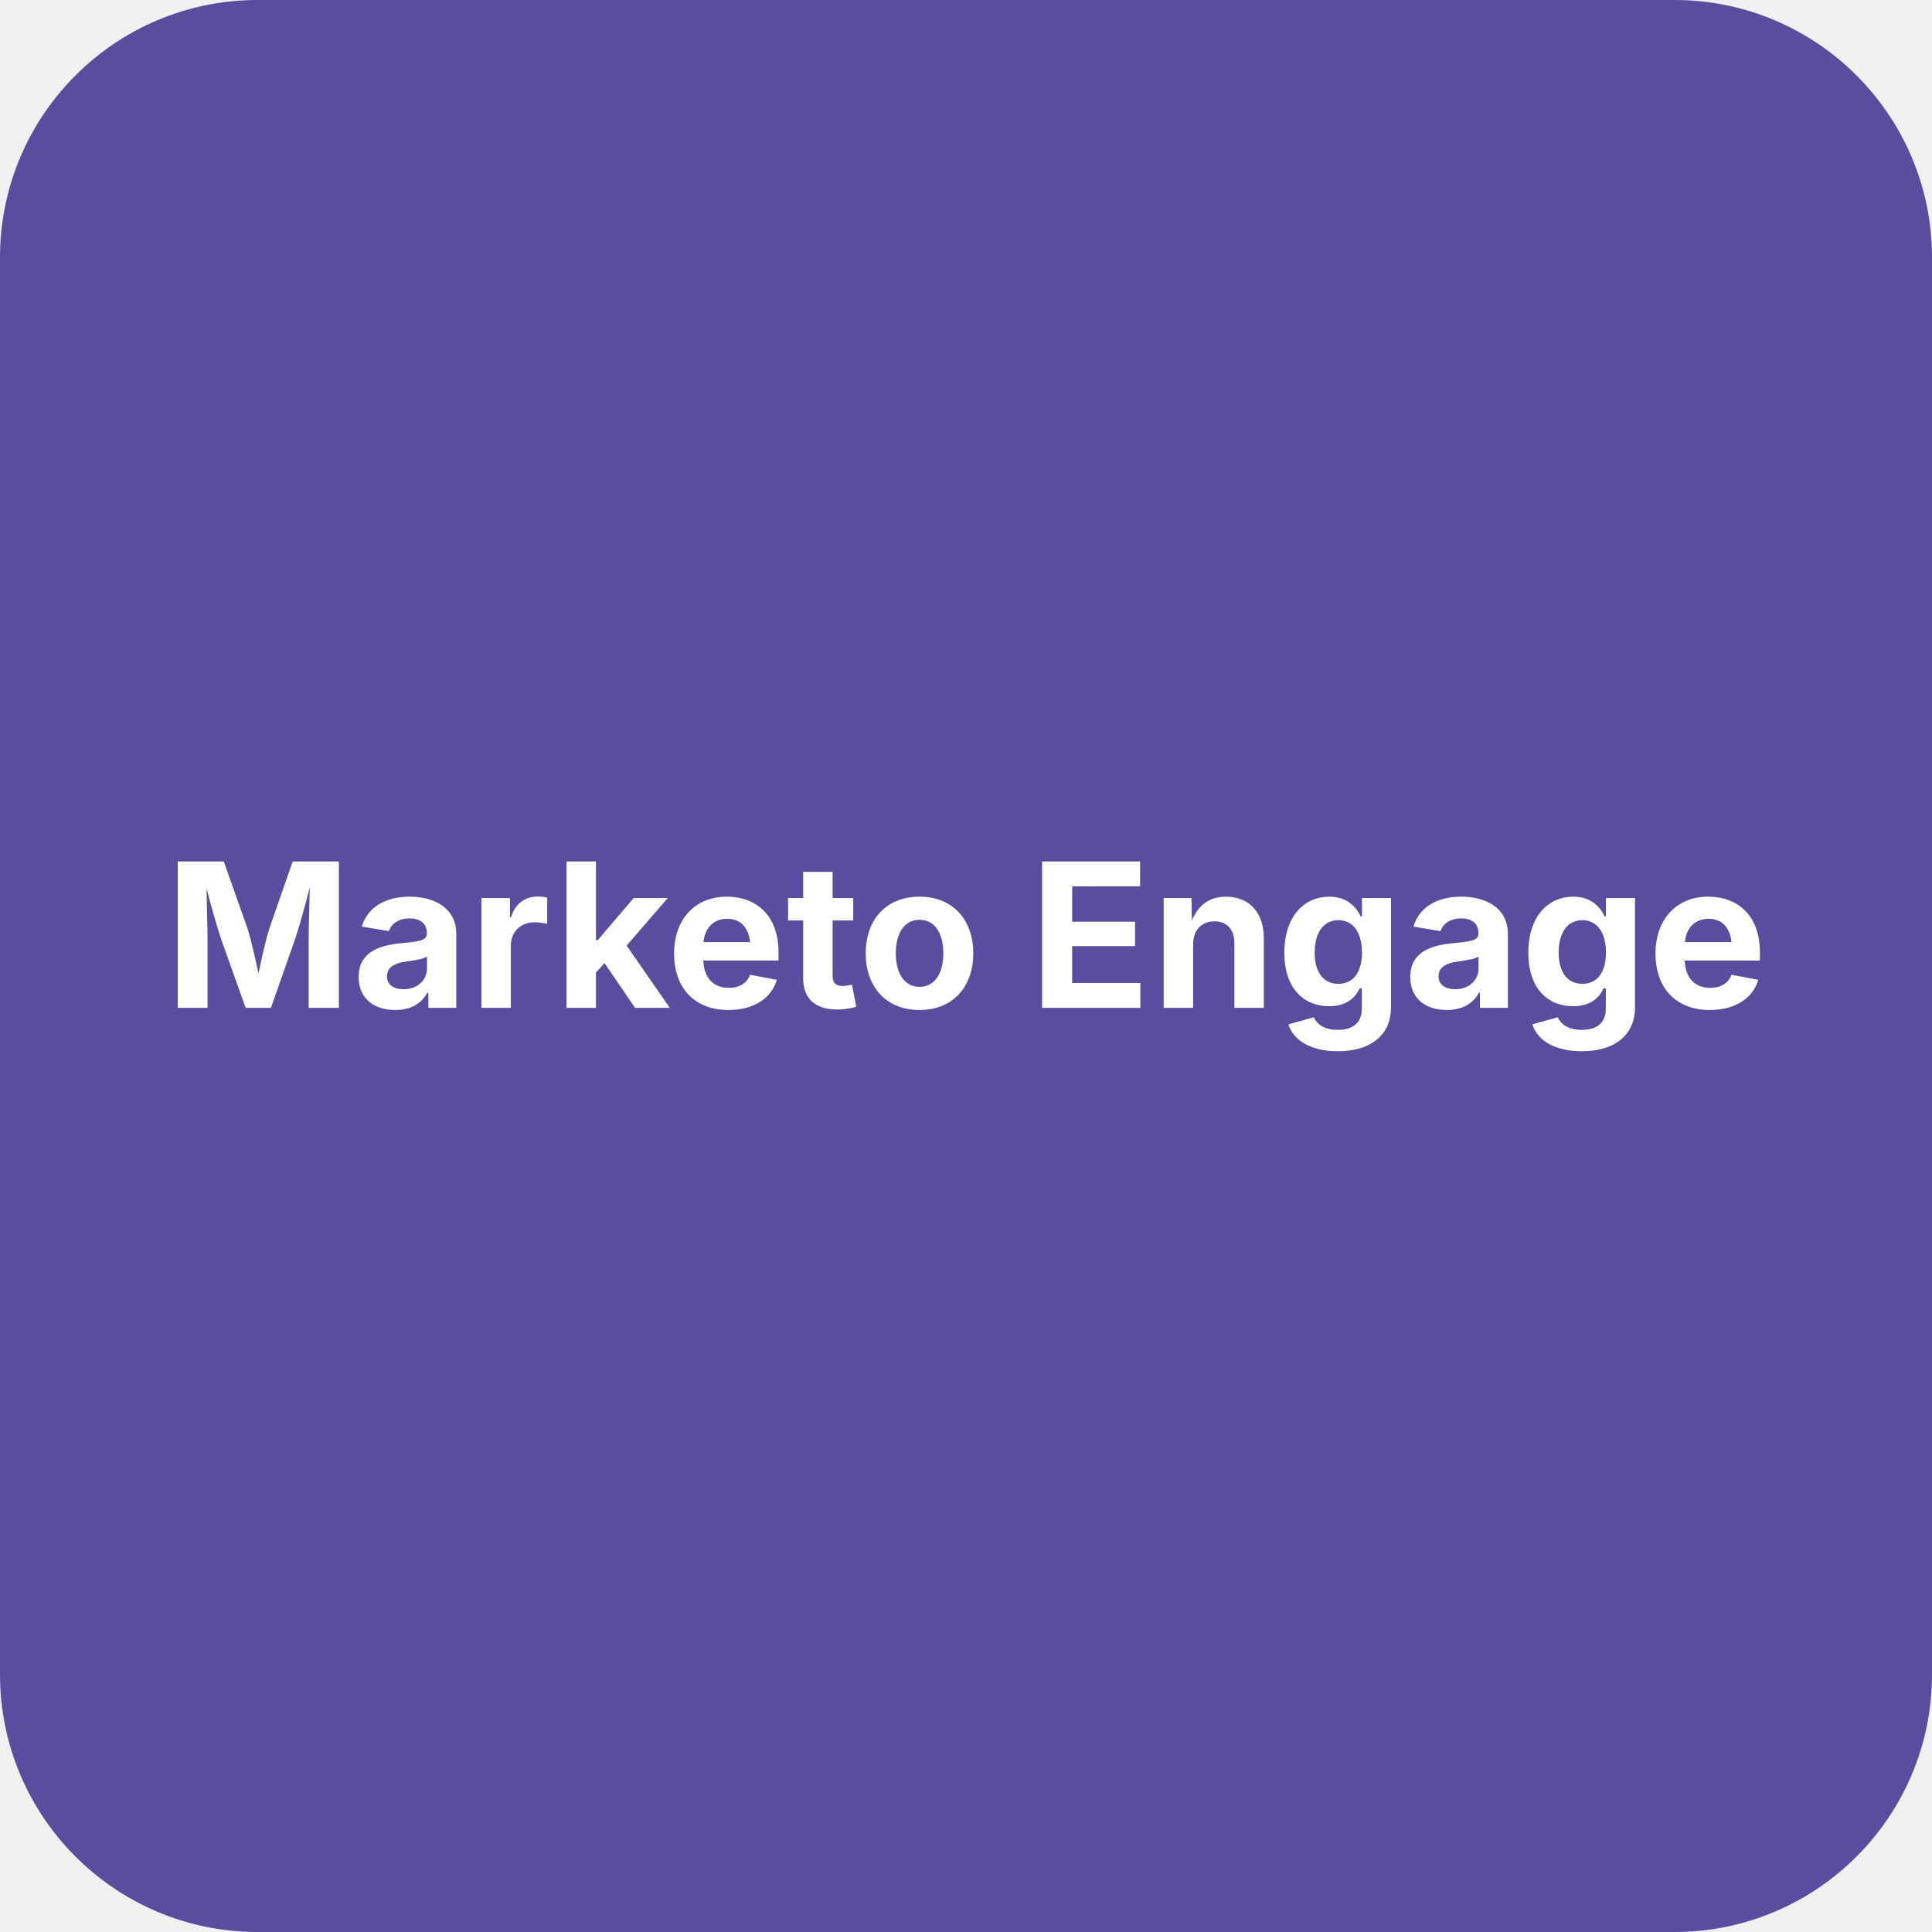
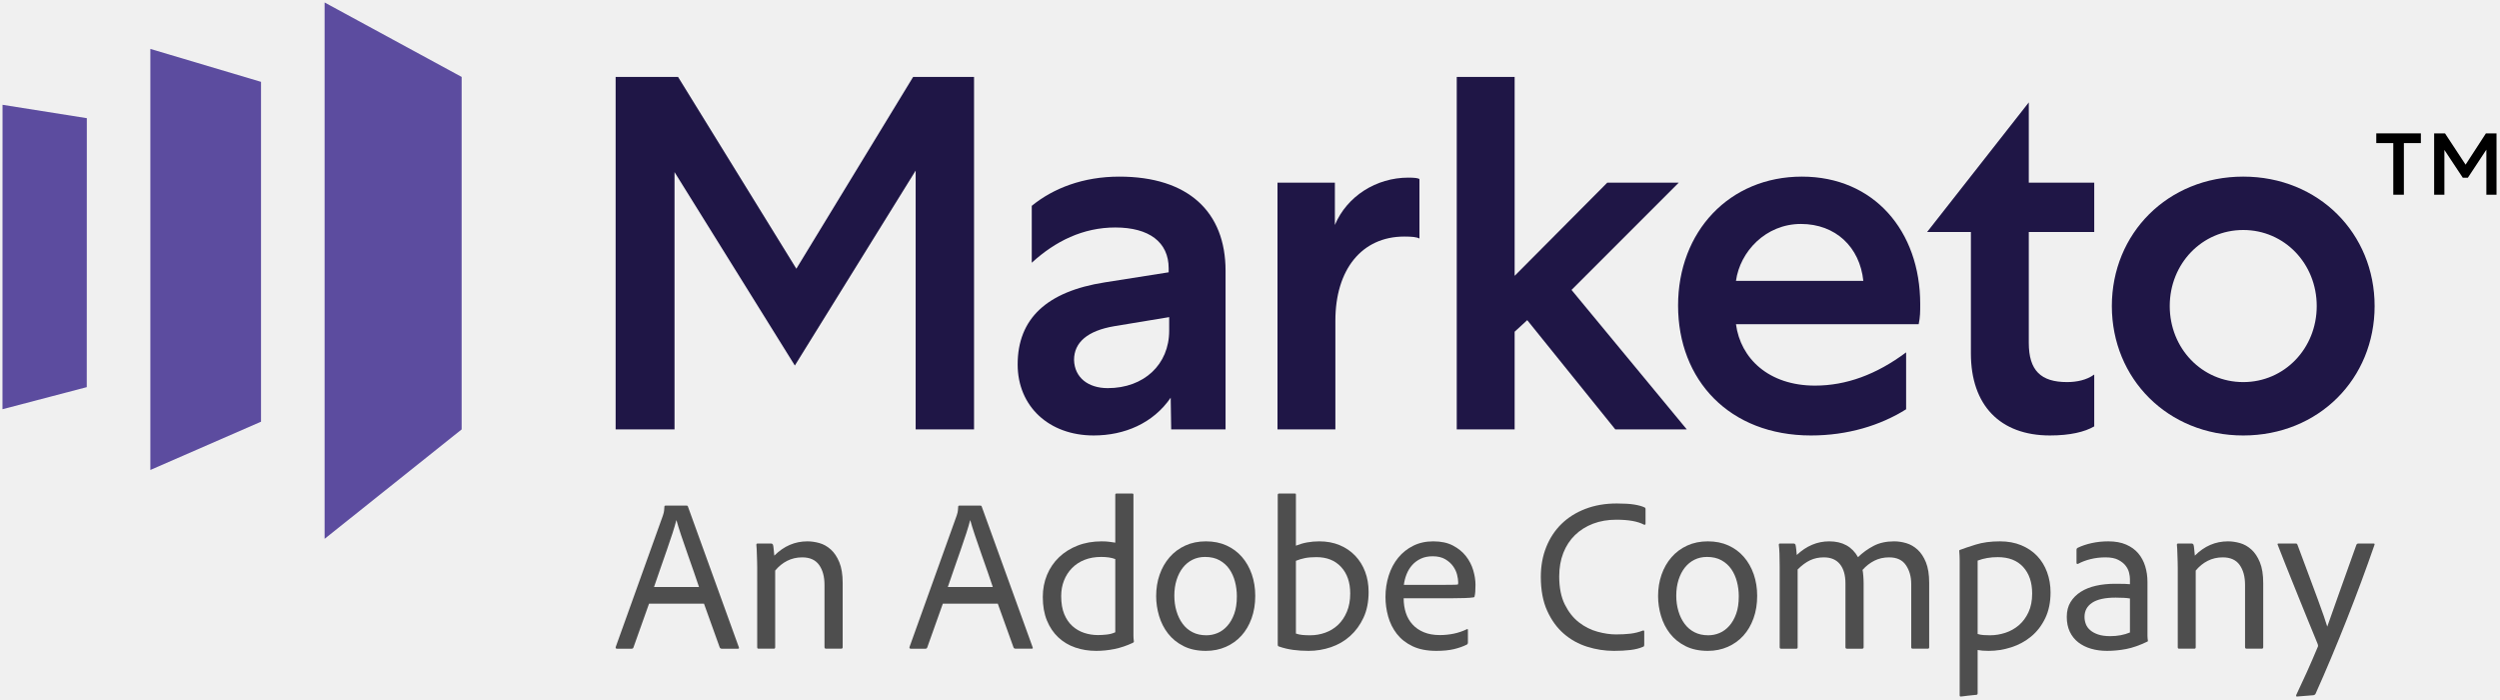
- <svg xmlns="http://www.w3.org/2000/svg" viewBox="0 0 240 240" width="240" height="240">
-   <rect width="240" height="240" rx="32" fill="#5C4C9F" />
-   <text x="120.0" y="125.2" text-anchor="middle" font-family="-apple-system, BlinkMacSystemFont, &quot;Hiragino Sans&quot;, &quot;Yu Gothic&quot;, &quot;Meiryo&quot;, sans-serif" font-size="25" font-weight="700" fill="#FFFFFF">Marketo Engage</text>
+ <svg xmlns="http://www.w3.org/2000/svg" width="5047.786mm" height="1411.378mm" viewBox="0 0 5047.786 1411.378" version="1.1" id="svg16160">
+   <defs id="defs16154" />
+   <g id="layer1" transform="translate(2506.419,561.8557)">
+     <g transform="translate(-754.9984,-366.0999)" id="g16117">
+       <path d="m -339.464,989.501 c -2.33,-6.989 -5.601,-16.608 -9.834,-28.843 -4.214,-12.234 -8.66,-24.913 -13.319,-38.018 -4.659,-13.124 -9.033,-25.784 -13.105,-38.019 -4.09,-12.252 -7.149,-22.139 -9.193,-29.732 h -0.427 c -1.743,7.006 -4.304,15.666 -7.646,26.015 -3.361,10.331 -7.148,21.552 -11.363,33.644 -4.232,12.092 -8.607,24.628 -13.106,37.592 -4.534,12.963 -8.82,25.411 -12.892,37.36 z m -100.949,33.644 -31.457,88.289 c -0.587,1.743 -1.742,2.614 -3.503,2.614 h -29.714 c -2.329,0 -3.201,-1.156 -2.614,-3.503 l 95.259,-265.257 c 0.587,-1.76 1.156,-3.717 1.743,-5.904 0.587,-2.187 1.031,-6.188 1.316,-12.021 0,-1.458 0.729,-2.188 2.187,-2.188 h 42.837 c 1.44,0 2.312,0.729 2.614,2.188 l 102.692,283.626 c 0.889,2.045 0.284,3.058 -1.743,3.058 h -33.217 c -1.458,0 -2.614,-0.729 -3.485,-2.187 l -31.901,-88.716 z" style="fill:#4e4e4e;fill-opacity:1;fill-rule:nonzero;stroke:none;stroke-width:0.353" id="path15747" />
+       <path d="m -221.906,951.038 c 0,-3.788 -0.071,-8.002 -0.213,-12.679 -0.142,-4.641 -0.285,-9.175 -0.445,-13.532 -0.143,-4.374 -0.285,-8.447 -0.427,-12.252 -0.16,-3.77 -0.373,-6.544 -0.658,-8.287 0,-1.76 0.871,-2.632 2.614,-2.632 h 27.1 c 1.743,0 3.058,0.871 3.93,2.632 0.587,2.028 1.031,4.944 1.316,8.731 0.284,3.788 0.729,8.162 1.316,13.106 19.223,-19.223 41.521,-28.843 66.861,-28.843 7.86,0 15.95,1.173 24.255,3.503 8.304,2.329 15.95,6.633 22.939,12.892 6.988,6.259 12.75,14.848 17.266,25.784 4.517,10.918 6.775,24.984 6.775,42.161 v 129.365 c 0,2.045 -1.032,3.058 -3.059,3.058 H -82.938 c -2.027,0 -3.059,-1.156 -3.059,-3.503 V 985.126 c 0,-16.608 -3.645,-29.998 -10.918,-40.205 -7.291,-10.189 -18.653,-15.293 -34.089,-15.293 -11.078,0 -21.196,2.329 -30.372,6.988 -9.176,4.659 -17.267,11.221 -24.255,19.667 v 154.705 c 0,2.045 -0.872,3.058 -2.614,3.058 h -31.03 c -1.76,0 -2.632,-1.014 -2.632,-3.058 z" style="fill:#4e4e4e;fill-opacity:1;fill-rule:nonzero;stroke:none;stroke-width:0.353" id="path15751" />
+       <path d="m 253.981,989.501 c -2.329,-6.989 -5.601,-16.608 -9.834,-28.843 -4.214,-12.234 -8.66,-24.913 -13.319,-38.018 -4.659,-13.124 -9.033,-25.784 -13.105,-38.019 -4.09,-12.252 -7.149,-22.139 -9.193,-29.732 h -0.427 c -1.743,7.006 -4.303,15.666 -7.646,26.015 -3.361,10.331 -7.148,21.552 -11.363,33.644 -4.232,12.092 -8.607,24.628 -13.106,37.592 -4.534,12.963 -8.82,25.411 -12.892,37.36 z m -100.949,33.644 -31.457,88.289 c -0.587,1.743 -1.742,2.614 -3.503,2.614 H 88.357 c -2.329,0 -3.201,-1.156 -2.614,-3.503 L 181.002,845.287 c 0.587,-1.76 1.156,-3.717 1.743,-5.904 0.587,-2.187 1.032,-6.188 1.316,-12.021 0,-1.458 0.729,-2.188 2.187,-2.188 h 42.837 c 1.44,0 2.312,0.729 2.614,2.188 l 102.692,283.626 c 0.889,2.045 0.284,3.058 -1.743,3.058 h -33.217 c -1.458,0 -2.614,-0.729 -3.485,-2.187 l -31.901,-88.716 z" style="fill:#4e4e4e;fill-opacity:1;fill-rule:nonzero;stroke:none;stroke-width:0.353" id="path15755" />
+       <path d="m 501.348,933.131 c -3.485,-1.458 -7.717,-2.56 -12.678,-3.29 -4.943,-0.711 -10.189,-1.084 -15.72,-1.084 -12.536,0 -23.757,1.956 -33.661,5.903 -9.905,3.93 -18.352,9.46 -25.34,16.591 -6.989,7.149 -12.394,15.524 -16.164,25.144 -3.806,9.602 -5.69,20.094 -5.69,31.457 0,14.279 2.045,26.371 6.117,36.275 4.072,9.905 9.62,17.995 16.608,24.255 6.988,6.259 14.919,10.847 23.81,13.763 8.891,2.916 18.138,4.374 27.758,4.374 5.832,0 11.86,-0.374 18.138,-1.102 6.259,-0.711 11.861,-2.24 16.822,-4.588 z m -38.463,185.29 c -15.151,0 -29.27,-2.258 -42.375,-6.775 -13.123,-4.517 -24.557,-11.363 -34.32,-20.538 -9.762,-9.176 -17.409,-20.538 -22.939,-34.088 -5.53,-13.55 -8.304,-29.358 -8.304,-47.425 0,-16.022 2.845,-30.87 8.518,-44.562 5.69,-13.692 13.781,-25.571 24.255,-35.617 10.492,-10.065 23.01,-17.925 37.591,-23.597 14.564,-5.69 30.728,-8.535 48.51,-8.535 6.117,0 11.203,0.302 15.293,0.871 4.072,0.587 8.144,1.173 12.234,1.76 v -96.593 c 0,-1.742 0.871,-2.614 2.632,-2.614 h 31.457 c 1.743,0 2.632,0.729 2.632,2.187 v 275.322 10.047 c 0,3.503 0.285,7.148 0.871,10.918 0,1.476 -0.729,2.49 -2.187,3.058 -12.536,5.832 -24.913,9.993 -37.147,12.465 -12.234,2.472 -24.468,3.716 -36.72,3.716" style="fill:#4e4e4e;fill-opacity:1;fill-rule:nonzero;stroke:none;stroke-width:0.353" id="path15759" />
+       <path d="m 682.691,928.757 c -9.318,0 -17.764,1.903 -25.34,5.672 -7.575,3.788 -14.066,9.122 -19.454,15.951 -5.388,6.846 -9.602,15.079 -12.661,24.699 -3.059,9.62 -4.588,20.254 -4.588,31.901 0,11.079 1.44,21.481 4.356,31.244 2.916,9.762 7.06,18.28 12.465,25.57 5.388,7.273 12.074,12.963 20.094,17.035 8.02,4.09 17.267,6.117 27.758,6.117 7.86,0 15.435,-1.529 22.726,-4.588 7.273,-3.059 13.835,-7.86 19.667,-14.421 5.815,-6.544 10.474,-14.706 13.977,-24.468 3.503,-9.762 5.246,-21.481 5.246,-35.173 0,-10.207 -1.245,-20.041 -3.717,-29.501 -2.472,-9.46 -6.259,-17.925 -11.363,-25.357 -5.103,-7.415 -11.736,-13.39 -19.88,-17.907 -8.162,-4.517 -17.925,-6.775 -29.287,-6.775 m 1.76,-31.474 c 15.435,0 29.27,2.774 41.504,8.304 12.234,5.548 22.655,13.266 31.261,23.17 8.589,9.905 15.204,21.552 19.88,34.96 4.659,13.407 6.989,27.971 6.989,43.69 0,16.608 -2.472,31.759 -7.433,45.451 -4.961,13.71 -11.79,25.358 -20.539,34.96 -8.731,9.62 -19.223,17.125 -31.457,22.512 -12.234,5.388 -25.642,8.091 -40.205,8.091 -17.48,0 -32.559,-3.218 -45.238,-9.62 -12.679,-6.402 -23.099,-14.848 -31.243,-25.34 -8.162,-10.491 -14.208,-22.37 -18.138,-35.617 -3.93,-13.265 -5.904,-26.584 -5.904,-39.992 0,-15.435 2.329,-29.857 6.989,-43.264 4.659,-13.39 11.363,-25.126 20.112,-35.173 8.731,-10.065 19.294,-17.924 31.688,-23.597 12.377,-5.69 26.282,-8.535 41.735,-8.535" style="fill:#4e4e4e;fill-opacity:1;fill-rule:nonzero;stroke:none;stroke-width:0.353" id="path15763" />
+       <path d="m 975.919,1002.606 c 0,-22.424 -6.117,-40.277 -18.352,-53.525 -12.234,-13.265 -28.842,-19.898 -49.826,-19.898 -9.318,0 -17.177,0.658 -23.597,1.974 -6.402,1.316 -12.377,3.129 -17.907,5.459 v 146.845 c 4.072,1.458 8.446,2.401 13.105,2.828 4.659,0.445 9.905,0.658 15.737,0.658 10.491,0 20.609,-1.742 30.372,-5.246 9.744,-3.485 18.351,-8.731 25.784,-15.719 7.433,-7.006 13.39,-15.808 17.907,-26.442 4.517,-10.633 6.775,-22.939 6.775,-36.933 M 863.18,800.707 c 1.156,0 1.956,0.071 2.4,0.213 0.427,0.16 0.658,0.96 0.658,2.401 v 102.71 c 14.261,-5.832 29.998,-8.749 47.194,-8.749 15.15,0 28.843,2.56 41.077,7.646 12.234,5.104 22.725,12.252 31.474,21.428 8.731,9.176 15.435,19.952 20.094,32.328 4.659,12.394 6.989,26.016 6.989,40.864 0,19.809 -3.432,37.076 -10.261,51.781 -6.846,14.724 -15.88,27.1 -27.1,37.147 -11.22,10.065 -24.113,17.569 -38.676,22.512 -14.564,4.943 -29.572,7.433 -45.007,7.433 -11.079,0 -21.499,-0.658 -31.243,-1.974 -9.78,-1.316 -19.311,-3.556 -28.629,-6.775 -1.76,-0.284 -2.632,-1.6 -2.632,-3.93 V 803.321 c 0,-1.743 1.032,-2.614 3.059,-2.614 z" style="fill:#4e4e4e;fill-opacity:1;fill-rule:nonzero;stroke:none;stroke-width:0.353" id="path15767" />
+       <path d="m 1165.584,985.126 c 10.776,0 17.996,-0.071 21.641,-0.213 3.628,-0.143 5.744,-0.374 6.33,-0.658 0.285,-0.587 0.445,-1.387 0.445,-2.4 v -2.401 c 0,-3.787 -0.73,-8.678 -2.187,-14.653 -1.458,-5.957 -4.161,-11.719 -8.091,-17.249 -3.93,-5.53 -9.247,-10.278 -15.951,-14.208 -6.704,-3.93 -15.15,-5.904 -25.34,-5.904 -9.033,0 -16.982,1.601 -23.828,4.802 -6.846,3.218 -12.661,7.504 -17.48,12.892 -4.801,5.406 -8.589,11.594 -11.363,18.583 -2.774,6.988 -4.588,14.137 -5.459,21.409 z m -81.709,27.1 c 0,10.492 1.44,20.254 4.356,29.27 2.916,9.034 7.433,16.911 13.55,23.597 6.117,6.721 13.763,11.95 22.939,15.737 9.176,3.788 19.898,5.69 32.132,5.69 9.603,0 19.009,-0.942 28.185,-2.845 9.175,-1.885 17.978,-4.873 26.442,-8.963 1.458,-0.871 2.187,-0.284 2.187,1.743 v 24.913 c 0,2.045 -0.729,3.503 -2.187,4.374 -7.593,3.788 -16.253,6.846 -26.016,9.176 -9.762,2.33 -21.623,3.503 -35.6,3.503 -18.956,0 -34.978,-3.13 -48.083,-9.406 -13.106,-6.26 -23.668,-14.564 -31.688,-24.895 -8.002,-10.349 -13.834,-21.996 -17.48,-34.977 -3.645,-12.946 -5.459,-26.14 -5.459,-39.548 0,-15.132 2.187,-29.554 6.562,-43.264 4.374,-13.692 10.704,-25.624 19.009,-35.831 8.304,-10.189 18.422,-18.28 30.372,-24.255 11.95,-5.975 25.482,-8.962 40.632,-8.962 15.737,0 29.003,2.845 39.779,8.535 10.776,5.673 19.507,12.821 26.211,21.41 6.704,8.589 11.594,18.067 14.653,28.398 3.058,10.349 4.588,20.183 4.588,29.5 0,5.548 -0.16,10.207 -0.445,13.995 -0.285,3.787 -0.729,6.704 -1.316,8.731 0,1.742 -1.014,2.614 -3.059,2.614 -3.201,0.605 -9.104,1.032 -17.693,1.316 -8.589,0.302 -17.693,0.444 -27.314,0.444 z" style="fill:#4e4e4e;fill-opacity:1;fill-rule:nonzero;stroke:none;stroke-width:0.353" id="path15771" />
+       <path d="m 1569.809,1105.743 c 0,2.632 -0.729,4.09 -2.187,4.374 -7.273,3.201 -15.88,5.388 -25.766,6.544 -9.923,1.174 -20.983,1.76 -33.217,1.76 -18.352,0 -36.347,-2.774 -53.969,-8.304 -17.64,-5.53 -33.377,-14.279 -47.212,-26.229 -13.835,-11.932 -25.055,-27.384 -33.644,-46.323 -8.589,-18.938 -12.892,-41.806 -12.892,-68.604 0,-21.854 3.646,-41.877 10.918,-60.086 7.29,-18.209 17.551,-33.804 30.817,-46.767 13.248,-12.963 29.341,-23.081 48.296,-30.372 18.938,-7.273 40.045,-10.918 63.358,-10.918 14.866,0 26.655,0.729 35.404,2.169 8.731,1.476 15.577,3.361 20.538,5.69 1.458,0.587 2.187,1.743 2.187,3.485 v 29.288 c 0,2.044 -1.032,2.774 -3.059,2.187 -12.536,-6.704 -31.19,-10.047 -55.943,-10.047 -17.195,0 -32.844,2.685 -46.98,8.073 -14.137,5.406 -26.3,13.052 -36.489,22.957 -10.207,9.905 -18.067,21.926 -23.597,36.045 -5.53,14.137 -8.304,29.945 -8.304,47.425 0,22.726 3.787,41.663 11.363,56.796 7.575,15.168 17.106,27.171 28.629,36.062 11.505,8.891 23.953,15.15 37.36,18.796 13.39,3.645 25.785,5.459 37.147,5.459 11.061,0 20.894,-0.498 29.501,-1.529 8.589,-1.014 16.964,-3.13 25.126,-6.33 1.743,-0.302 2.614,0.284 2.614,1.742 z" style="fill:#4e4e4e;fill-opacity:1;fill-rule:nonzero;stroke:none;stroke-width:0.353" id="path15775" />
+       <path d="m 1696.542,928.757 c -9.318,0 -17.765,1.903 -25.34,5.672 -7.575,3.788 -14.066,9.122 -19.454,15.951 -5.388,6.846 -9.602,15.079 -12.661,24.699 -3.059,9.62 -4.588,20.254 -4.588,31.901 0,11.079 1.44,21.481 4.356,31.244 2.916,9.762 7.059,18.28 12.465,25.57 5.388,7.273 12.074,12.963 20.094,17.035 8.02,4.09 17.267,6.117 27.758,6.117 7.86,0 15.435,-1.529 22.726,-4.588 7.273,-3.059 13.835,-7.86 19.667,-14.421 5.815,-6.544 10.474,-14.706 13.977,-24.468 3.503,-9.762 5.246,-21.481 5.246,-35.173 0,-10.207 -1.245,-20.041 -3.716,-29.501 -2.471,-9.46 -6.259,-17.925 -11.363,-25.357 -5.104,-7.415 -11.737,-13.39 -19.88,-17.907 -8.162,-4.517 -17.925,-6.775 -29.287,-6.775 m 1.76,-31.474 c 15.435,0 29.269,2.774 41.504,8.304 12.234,5.548 22.654,13.266 31.261,23.17 8.589,9.905 15.204,21.552 19.88,34.96 4.659,13.407 6.989,27.971 6.989,43.69 0,16.608 -2.472,31.759 -7.433,45.451 -4.961,13.71 -11.789,25.358 -20.538,34.96 -8.731,9.62 -19.223,17.125 -31.457,22.512 -12.234,5.388 -25.642,8.091 -40.205,8.091 -17.48,0 -32.559,-3.218 -45.238,-9.62 -12.679,-6.402 -23.099,-14.848 -31.244,-25.34 -8.162,-10.491 -14.208,-22.37 -18.138,-35.617 -3.93,-13.265 -5.903,-26.584 -5.903,-39.992 0,-15.435 2.329,-29.857 6.989,-43.264 4.659,-13.39 11.363,-25.126 20.111,-35.173 8.731,-10.065 19.294,-17.924 31.688,-23.597 12.377,-5.69 26.282,-8.535 41.735,-8.535" style="fill:#4e4e4e;fill-opacity:1;fill-rule:nonzero;stroke:none;stroke-width:0.353" id="path15779" />
+       <path d="m 1846.019,1114.047 c -1.76,0 -2.632,-1.014 -2.632,-3.059 V 947.552 c 0,-9.62 -0.142,-18.209 -0.427,-25.784 -0.302,-7.576 -0.729,-13.408 -1.315,-17.48 0,-1.76 0.871,-2.632 2.614,-2.632 h 27.545 c 1.458,0 2.614,0.729 3.485,2.187 0.587,2.33 1.102,5.53 1.529,9.62 0.444,4.072 0.8,7.86 1.102,11.363 19.507,-18.369 41.361,-27.545 65.545,-27.545 26.798,0 46.18,10.651 58.13,31.901 9.318,-9.016 19.809,-16.609 31.457,-22.726 11.647,-6.117 25.5,-9.175 41.521,-9.175 8.162,0 16.395,1.245 24.699,3.716 8.304,2.49 15.862,6.846 22.726,13.105 6.828,6.277 12.448,14.795 16.822,25.571 4.357,10.794 6.544,24.468 6.544,41.077 v 130.681 c 0,1.743 -1.014,2.614 -3.058,2.614 h -30.141 c -2.045,0 -3.059,-1.014 -3.059,-3.059 V 983.383 c 0,-14.866 -3.574,-27.545 -10.723,-38.018 -7.131,-10.492 -18.422,-15.737 -33.857,-15.737 -11.079,0 -21.055,2.258 -29.945,6.775 -8.891,4.517 -16.822,10.705 -23.81,18.565 0.587,2.632 1.084,6.633 1.529,12.021 0.444,5.406 0.658,10.705 0.658,15.95 v 128.049 c 0,2.045 -1.032,3.059 -3.059,3.059 h -30.603 c -2.027,0 -3.059,-1.014 -3.059,-3.059 V 982.068 c 0,-16.608 -3.699,-29.5 -11.132,-38.676 -7.433,-9.176 -18.298,-13.764 -32.559,-13.764 -10.207,0 -19.454,1.974 -27.758,5.904 -8.304,3.93 -16.68,10.118 -25.126,18.565 v 157.336 c 0,1.743 -0.872,2.614 -2.614,2.614 z" style="fill:#4e4e4e;fill-opacity:1;fill-rule:nonzero;stroke:none;stroke-width:0.353" id="path15783" />
+       <path d="m 2283.906,929.184 c -7.593,0 -14.723,0.587 -21.428,1.76 -6.704,1.156 -13.106,2.916 -19.223,5.245 v 148.144 c 3.788,1.156 7.86,1.903 12.234,2.187 4.375,0.285 8.589,0.427 12.679,0.427 10.492,0 20.823,-1.671 31.03,-5.015 10.189,-3.343 19.294,-8.446 27.313,-15.292 8.002,-6.846 14.493,-15.595 19.436,-26.229 4.961,-10.634 7.433,-23.223 7.433,-37.805 0,-22.424 -6.046,-40.277 -18.138,-53.524 -12.092,-13.266 -29.198,-19.898 -51.337,-19.898 m 4.356,-31.901 c 16.022,0 30.372,2.632 43.051,7.877 12.678,5.246 23.384,12.448 32.132,21.623 8.731,9.176 15.435,20.112 20.094,32.773 4.659,12.678 6.988,26.3 6.988,40.863 0,19.827 -3.574,37.147 -10.705,52.013 -7.149,14.848 -16.608,27.171 -28.398,36.916 -11.807,9.78 -25.215,17.053 -40.205,21.854 -15.008,4.819 -30.23,7.22 -45.665,7.22 -4.961,0 -9.122,-0.16 -12.465,-0.445 -3.343,-0.285 -6.633,-0.729 -9.834,-1.316 v 87.417 c 0,1.743 -0.729,2.756 -2.187,3.058 -2.614,0.285 -5.601,0.569 -8.962,0.871 -3.343,0.285 -6.704,0.658 -10.047,1.085 -3.343,0.445 -6.259,0.8 -8.731,1.102 -2.49,0.285 -3.877,0.427 -4.161,0.427 -1.458,0 -2.188,-0.871 -2.188,-2.614 V 935.745 c 0,-2.027 -0.071,-5.032 -0.213,-8.963 -0.142,-3.93 -0.374,-7.344 -0.658,-10.26 0,-0.889 0.284,-1.458 0.871,-1.76 7.575,-2.898 18.369,-6.544 32.346,-10.918 13.977,-4.374 30.301,-6.562 48.937,-6.562" style="fill:#4e4e4e;fill-opacity:1;fill-rule:nonzero;stroke:none;stroke-width:0.353" id="path15787" />
+       <path d="m 2550.905,1012.653 c -3.201,-0.569 -7.149,-1.014 -11.807,-1.298 -4.659,-0.284 -10.331,-0.445 -17.035,-0.445 -21.267,0 -37.075,3.432 -47.407,10.278 -10.349,6.847 -15.524,16.378 -15.524,28.612 0,4.961 0.871,9.762 2.631,14.421 1.743,4.677 4.73,8.82 8.945,12.466 4.232,3.645 9.62,6.544 16.182,8.731 6.544,2.187 14.635,3.29 24.255,3.29 14.563,0 27.811,-2.472 39.761,-7.433 z m 35.404,64.247 v 10.705 c 0,3.361 0.285,6.775 0.871,10.278 0,0.871 -0.302,1.458 -0.871,1.742 -15.737,7.576 -30.087,12.608 -43.051,15.079 -12.963,2.472 -25.855,3.716 -38.676,3.716 -11.647,0 -22.441,-1.458 -32.346,-4.374 -9.905,-2.916 -18.494,-7.22 -25.784,-12.892 -7.273,-5.672 -12.963,-12.821 -17.035,-21.409 -4.09,-8.589 -6.117,-18.582 -6.117,-29.945 0,-11.648 2.543,-21.623 7.646,-29.927 5.086,-8.304 12.021,-15.222 20.752,-20.752 8.749,-5.548 19.009,-9.62 30.817,-12.252 11.79,-2.614 24.539,-3.93 38.232,-3.93 8.162,0 14.653,0.071 19.454,0.213 4.801,0.16 8.375,0.374 10.705,0.658 v -10.474 c 0,-3.503 -0.587,-7.717 -1.743,-12.679 -1.174,-4.961 -3.503,-9.691 -6.989,-14.208 -3.503,-4.517 -8.464,-8.447 -14.866,-11.79 -6.419,-3.361 -15.008,-5.032 -25.784,-5.032 -10.491,0 -20.467,1.174 -29.927,3.503 -9.478,2.33 -17.995,5.53 -25.571,9.603 -2.045,0.587 -3.059,-0.143 -3.059,-2.187 v -26.656 c 0,-1.458 0.712,-2.614 2.187,-3.485 8.447,-4.09 17.978,-7.29 28.612,-9.62 10.633,-2.33 21.783,-3.503 33.431,-3.503 13.994,0 26.015,2.187 36.062,6.561 10.047,4.374 18.209,10.26 24.468,17.694 6.259,7.433 10.936,16.111 13.995,26.015 3.058,9.905 4.588,20.538 4.588,31.901 z" style="fill:#4e4e4e;fill-opacity:1;fill-rule:nonzero;stroke:none;stroke-width:0.353" id="path15791" />
+       <path d="m 2647.48,951.038 c 0,-3.788 -0.071,-8.002 -0.213,-12.679 -0.142,-4.641 -0.285,-9.175 -0.445,-13.532 -0.143,-4.374 -0.285,-8.447 -0.427,-12.252 -0.16,-3.77 -0.374,-6.544 -0.658,-8.287 0,-1.76 0.871,-2.632 2.614,-2.632 h 27.1 c 1.743,0 3.059,0.871 3.93,2.632 0.587,2.028 1.032,4.944 1.316,8.731 0.284,3.788 0.729,8.162 1.316,13.106 19.223,-19.223 41.521,-28.843 66.861,-28.843 7.859,0 15.951,1.173 24.255,3.503 8.304,2.329 15.951,6.633 22.939,12.892 6.989,6.259 12.75,14.848 17.267,25.784 4.516,10.918 6.775,24.984 6.775,42.161 v 129.365 c 0,2.045 -1.031,3.058 -3.058,3.058 h -30.603 c -2.027,0 -3.059,-1.156 -3.059,-3.503 V 985.126 c 0,-16.608 -3.646,-29.998 -10.918,-40.205 -7.29,-10.189 -18.653,-15.293 -34.088,-15.293 -11.079,0 -21.197,2.329 -30.372,6.988 -9.176,4.659 -17.266,11.221 -24.255,19.667 v 154.705 c 0,2.045 -0.871,3.058 -2.614,3.058 h -31.03 c -1.76,0 -2.632,-1.014 -2.632,-3.058 z" style="fill:#4e4e4e;fill-opacity:1;fill-rule:nonzero;stroke:none;stroke-width:0.353" id="path15795" />
+       <path d="m 2886.099,901.657 c 1.458,0 2.472,0.729 3.059,2.187 9.033,24.184 16.964,45.451 23.81,63.803 6.846,18.351 12.75,34.231 17.711,47.638 4.944,13.408 8.945,24.539 12.003,33.43 3.058,8.891 5.317,15.808 6.775,20.752 7.006,-20.094 15.221,-43.335 24.699,-69.706 9.46,-26.353 20.894,-58.343 34.302,-95.917 0.871,-1.458 2.045,-2.187 3.503,-2.187 h 31.03 c 2.027,0 2.614,1.032 1.743,3.059 -8.162,23.597 -16.982,48.154 -26.442,73.636 -9.478,25.5 -19.294,51.141 -29.501,76.926 -10.189,25.784 -20.61,51.337 -31.243,76.695 -10.633,25.339 -21.196,49.666 -31.688,72.978 -0.871,1.742 -2.472,2.756 -4.801,3.058 l -32.773,2.615 c -1.76,0 -2.187,-1.156 -1.316,-3.486 6.402,-13.408 13.39,-28.487 20.983,-45.238 7.558,-16.751 14.99,-33.875 22.281,-51.355 0.871,-1.44 0.871,-3.343 0,-5.673 -1.742,-4.374 -4.374,-10.776 -7.859,-19.223 -3.503,-8.447 -7.504,-18.209 -12.021,-29.287 -4.517,-11.06 -9.406,-23.081 -14.635,-36.062 -5.246,-12.946 -10.581,-26.14 -15.968,-39.548 -5.388,-13.39 -10.705,-26.656 -15.95,-39.761 -5.228,-13.105 -10.047,-25.358 -14.422,-36.703 -0.871,-1.76 -0.142,-2.632 2.187,-2.632 z" style="fill:#4e4e4e;fill-opacity:1;fill-rule:nonzero;stroke:none;stroke-width:0.353" id="path15799" />
+       <path d="M -1095.743,-190.756 V 892.196 L -818.941,671.294 V -40.456 Z" style="fill:#5c4c9f;fill-opacity:1;fill-rule:nonzero;stroke:none;stroke-width:0.353" id="path15803" />
+       <path d="m -1224.183,655.717 -223.533,97.453 V -97.003 l 223.533,66.498 z" style="fill:#5c4c9f;fill-opacity:1;fill-rule:nonzero;stroke:none;stroke-width:0.353" id="path15807" />
+       <path d="m -1746.421,630.533 170.265,-44.602 0.13,-543.093 -170.265,-26.991 z" style="fill:#5c4c9f;fill-opacity:1;fill-rule:nonzero;stroke:none;stroke-width:0.353" id="path15811" />
+       <path d="M 93.044,-40.452 -142.85,346.843 -381.797,-40.452 h -126.081 v 711.749 h 118.96 V 151.716 L -145.89,542.285 98.138,148.677 v 522.62 H 216.071 V -40.452 Z" style="fill:#1f1646;fill-opacity:1;fill-rule:nonzero;stroke:none;stroke-width:0.353" id="path15815" />
+       <path d="m 486.181,587.93 c 73.208,0 124.054,-47.793 124.054,-115.92 v -27.443 l -110.84,18.295 c -53.886,9.148 -81.329,32.523 -81.329,68.128 1,35.591 28.456,56.94 68.114,56.94 m 128.121,83.369 -1.013,-64.061 c -35.591,51.859 -93.558,76.262 -155.579,76.262 -90.49,0 -153.538,-58.966 -153.538,-143.363 0,-92.531 58.981,-147.43 175.914,-165.739 l 129.121,-20.336 v -8.121 c 0,-52.886 -39.658,-82.383 -107.772,-82.383 -65.074,0 -121.001,27.457 -168.779,71.195 V 219.847 c 43.712,-35.591 103.705,-58.967 176.913,-58.967 139.296,0 214.545,71.168 214.545,190.129 v 320.29 z" style="fill:#1f1646;fill-opacity:1;fill-rule:nonzero;stroke:none;stroke-width:0.353" id="path15819" />
+       <path d="m 1115.752,285.939 c -5.094,-3.054 -15.255,-4.067 -30.51,-4.067 -86.424,0 -139.296,67.115 -139.296,169.806 V 671.304 H 829.012 V 173.072 h 115.92 v 85.41 c 24.403,-57.953 83.37,-95.584 148.457,-95.584 13.215,0 20.322,1.027 22.363,3.067 z" style="fill:#1f1646;fill-opacity:1;fill-rule:nonzero;stroke:none;stroke-width:0.353" id="path15823" />
+       <path d="m 1191.097,-40.452 v 711.749 h 116.933 V 474.047 l 25.43,-23.39 177.927,220.638 h 144.391 l -232.84,-281.646 216.571,-216.585 h -144.376 l -187.102,188.115 V -40.452 Z" style="fill:#1f1646;fill-opacity:1;fill-rule:nonzero;stroke:none;stroke-width:0.353" id="path15827" />
+       <path d="m 2012.362,371.35 c -7.121,-68.114 -55.927,-114.907 -126.095,-114.907 -71.168,0 -123.027,55.927 -131.161,114.907 z m 86.423,259.283 c -51.859,32.537 -117.947,52.873 -192.169,52.873 -164.726,0 -268.445,-111.839 -268.445,-262.337 0,-149.471 103.719,-260.296 250.136,-260.296 145.404,0 238.948,109.812 238.948,257.243 0,16.282 0,25.43 -3.054,40.671 h -369.096 c 9.147,69.141 66.087,124.054 159.645,124.054 63.033,0 124.04,-22.362 184.034,-67.115 z" style="fill:#1f1646;fill-opacity:1;fill-rule:nonzero;stroke:none;stroke-width:0.353" id="path15831" />
+       <path d="m 2423.841,575.722 c 19.308,0 39.658,-4.067 54.913,-15.255 v 104.732 c -19.322,11.188 -48.819,18.295 -89.477,18.295 -100.665,0 -159.645,-60.993 -159.645,-165.725 V 272.713 h -88.463 L 2346.566,11.02 V 173.075 h 132.189 v 99.638 h -132.189 v 223.692 c 0,55.927 24.403,79.316 77.276,79.316" style="fill:#1f1646;fill-opacity:1;fill-rule:nonzero;stroke:none;stroke-width:0.353" id="path15835" />
+       <path d="m 2631.289,422.189 c 0,85.41 65.074,153.538 148.457,153.538 83.37,0 148.444,-68.128 148.444,-153.538 0,-85.41 -65.074,-153.551 -148.444,-153.551 -83.383,0 -148.457,68.141 -148.457,153.551 m 413.834,0 c 0,146.417 -112.852,261.324 -265.377,261.324 -152.525,0 -265.391,-114.907 -265.391,-261.324 0,-146.417 112.866,-261.324 265.391,-261.324 152.524,0 265.377,114.907 265.377,261.324" style="fill:#1f1646;fill-opacity:1;fill-rule:nonzero;stroke:none;stroke-width:0.353" id="path15839" />
+       <path d="m 3048.472,73.531 h 90.087 v 19.629 h -34.328 V 197.413 h -21.416 V 93.16 h -34.343 z" style="fill:#000000;fill-opacity:1;fill-rule:nonzero;stroke:none;stroke-width:0.353" id="path15843" />
+       <path d="M 3186.059,106.966 V 197.413 h -20.709 V 73.531 h 21.949 l 41.592,63.18 41.059,-63.18 h 21.415 V 197.413 h -20.522 v -90.966 l -37.355,56.638 h -10.261 z" style="fill:#000000;fill-opacity:1;fill-rule:nonzero;stroke:none;stroke-width:0.353" id="path15847" />
+     </g>
+   </g>
</svg>
